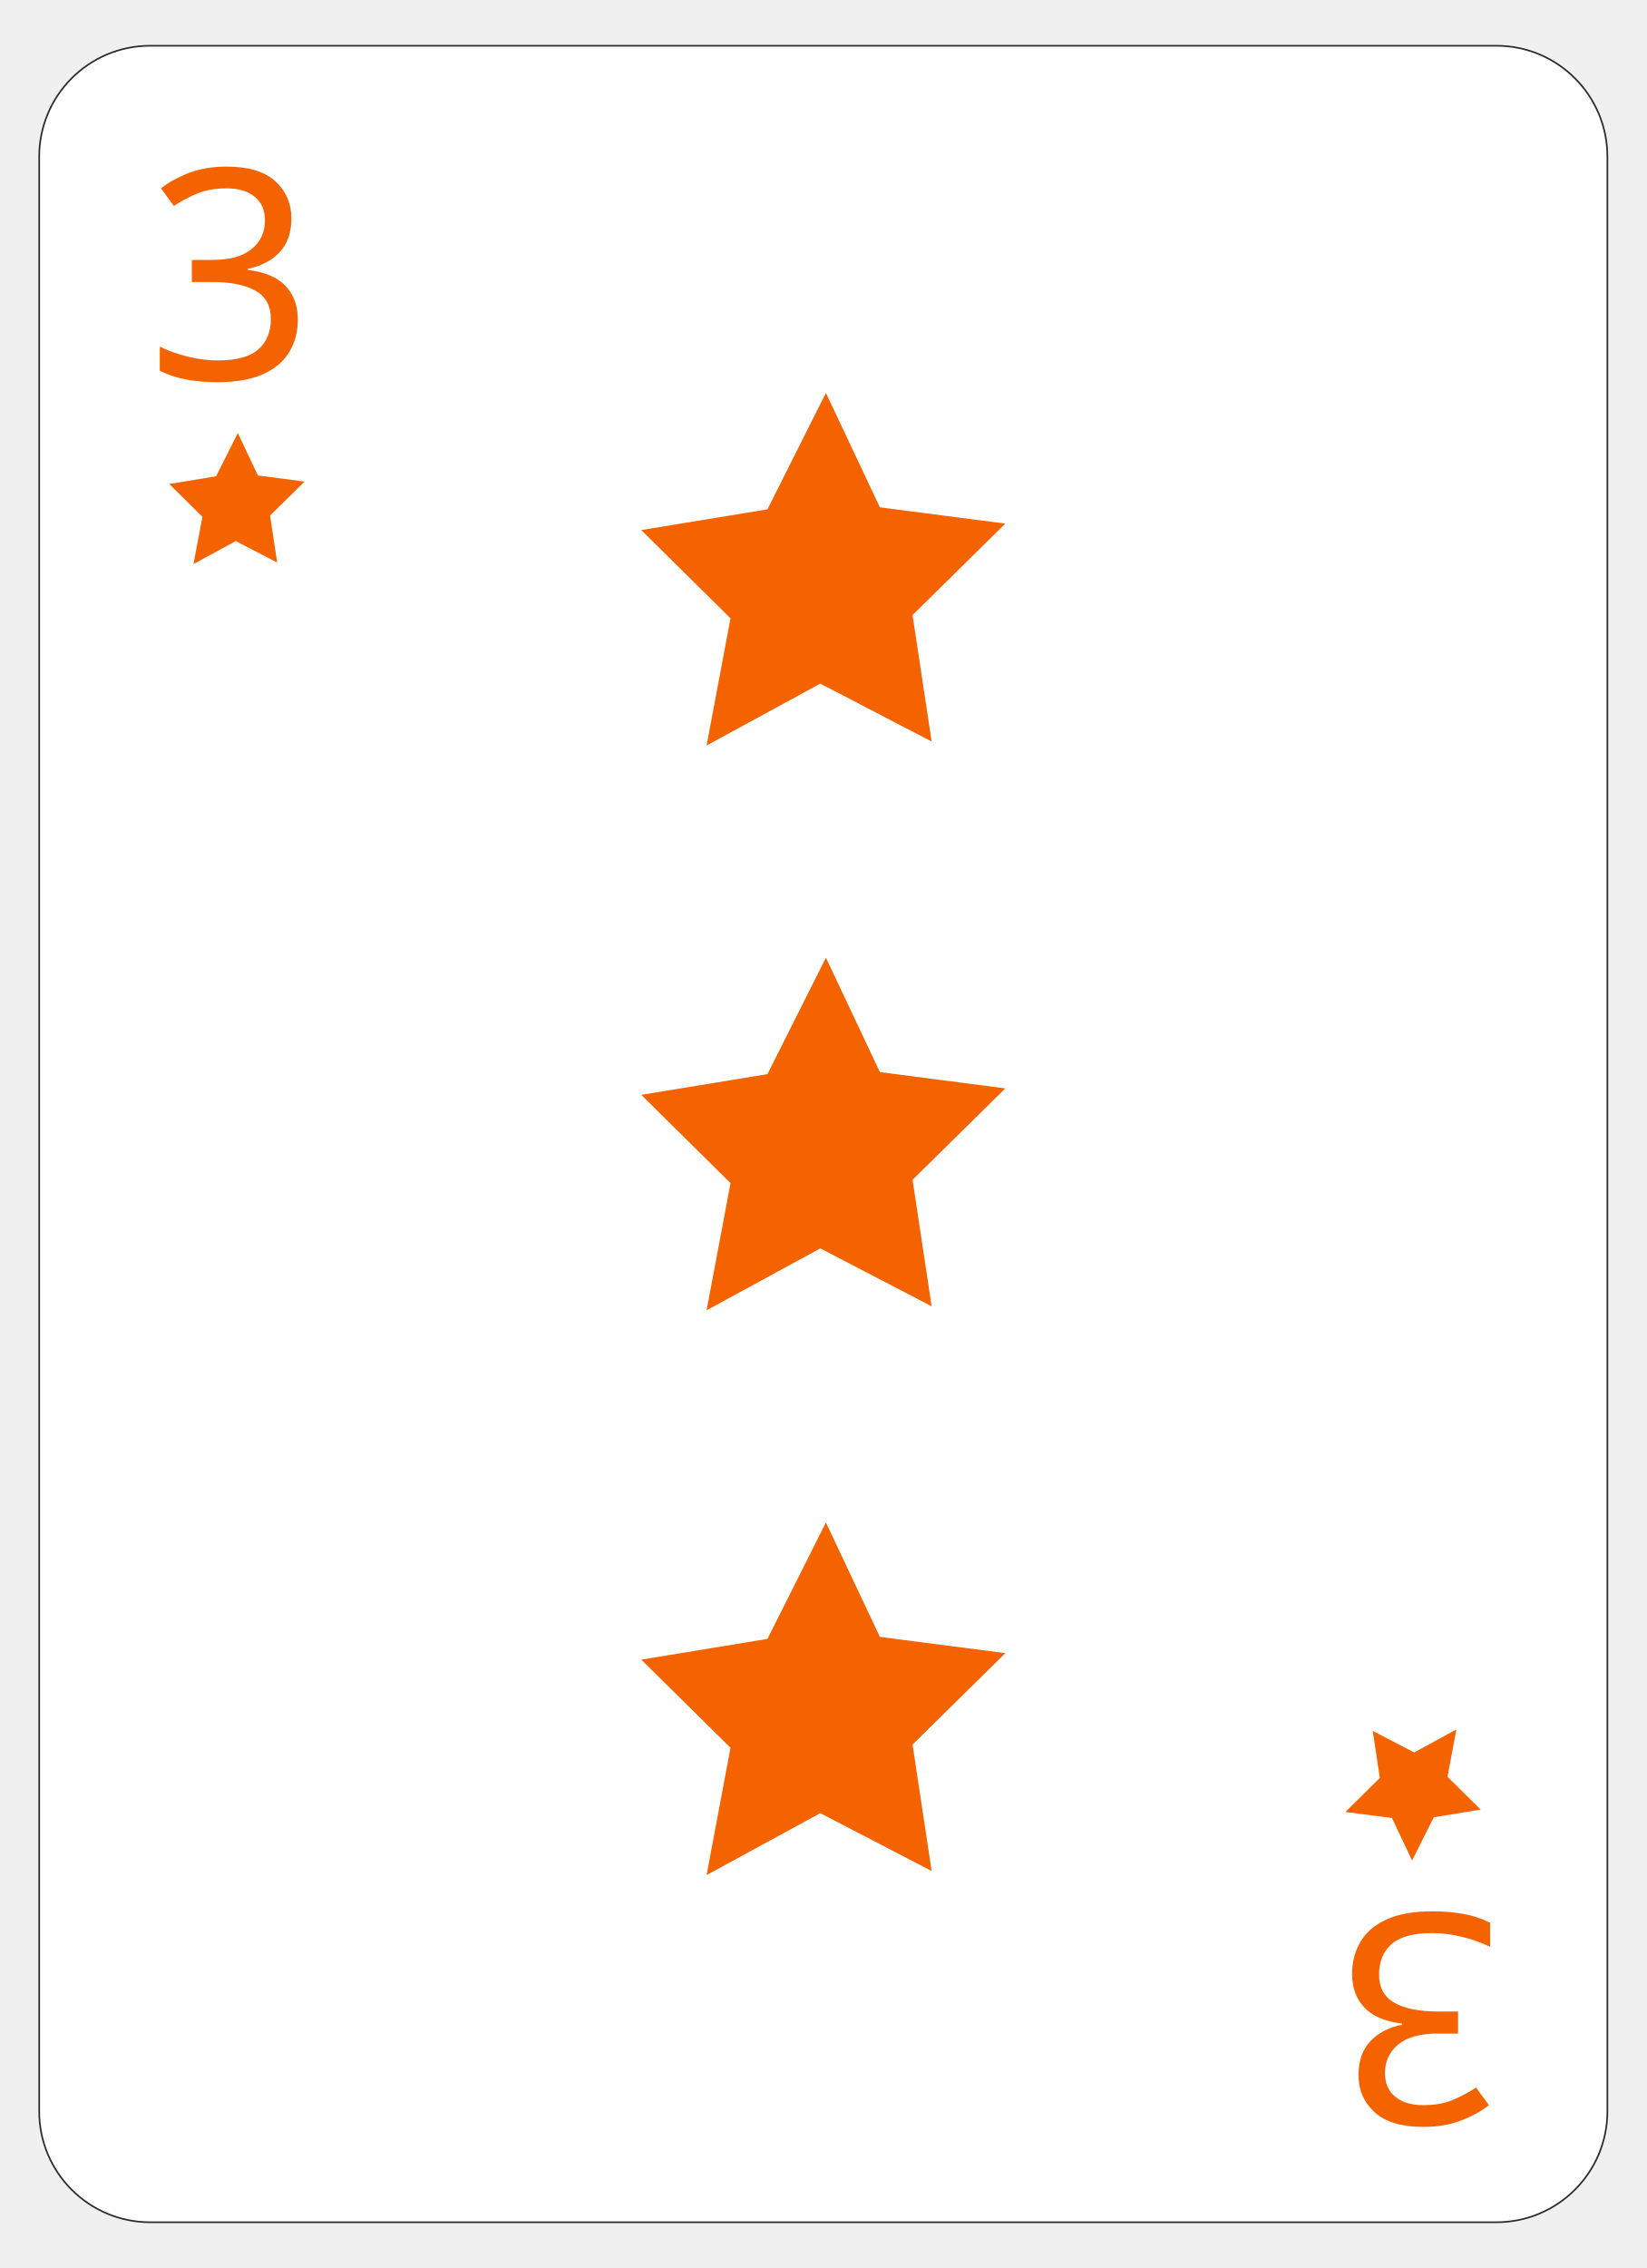
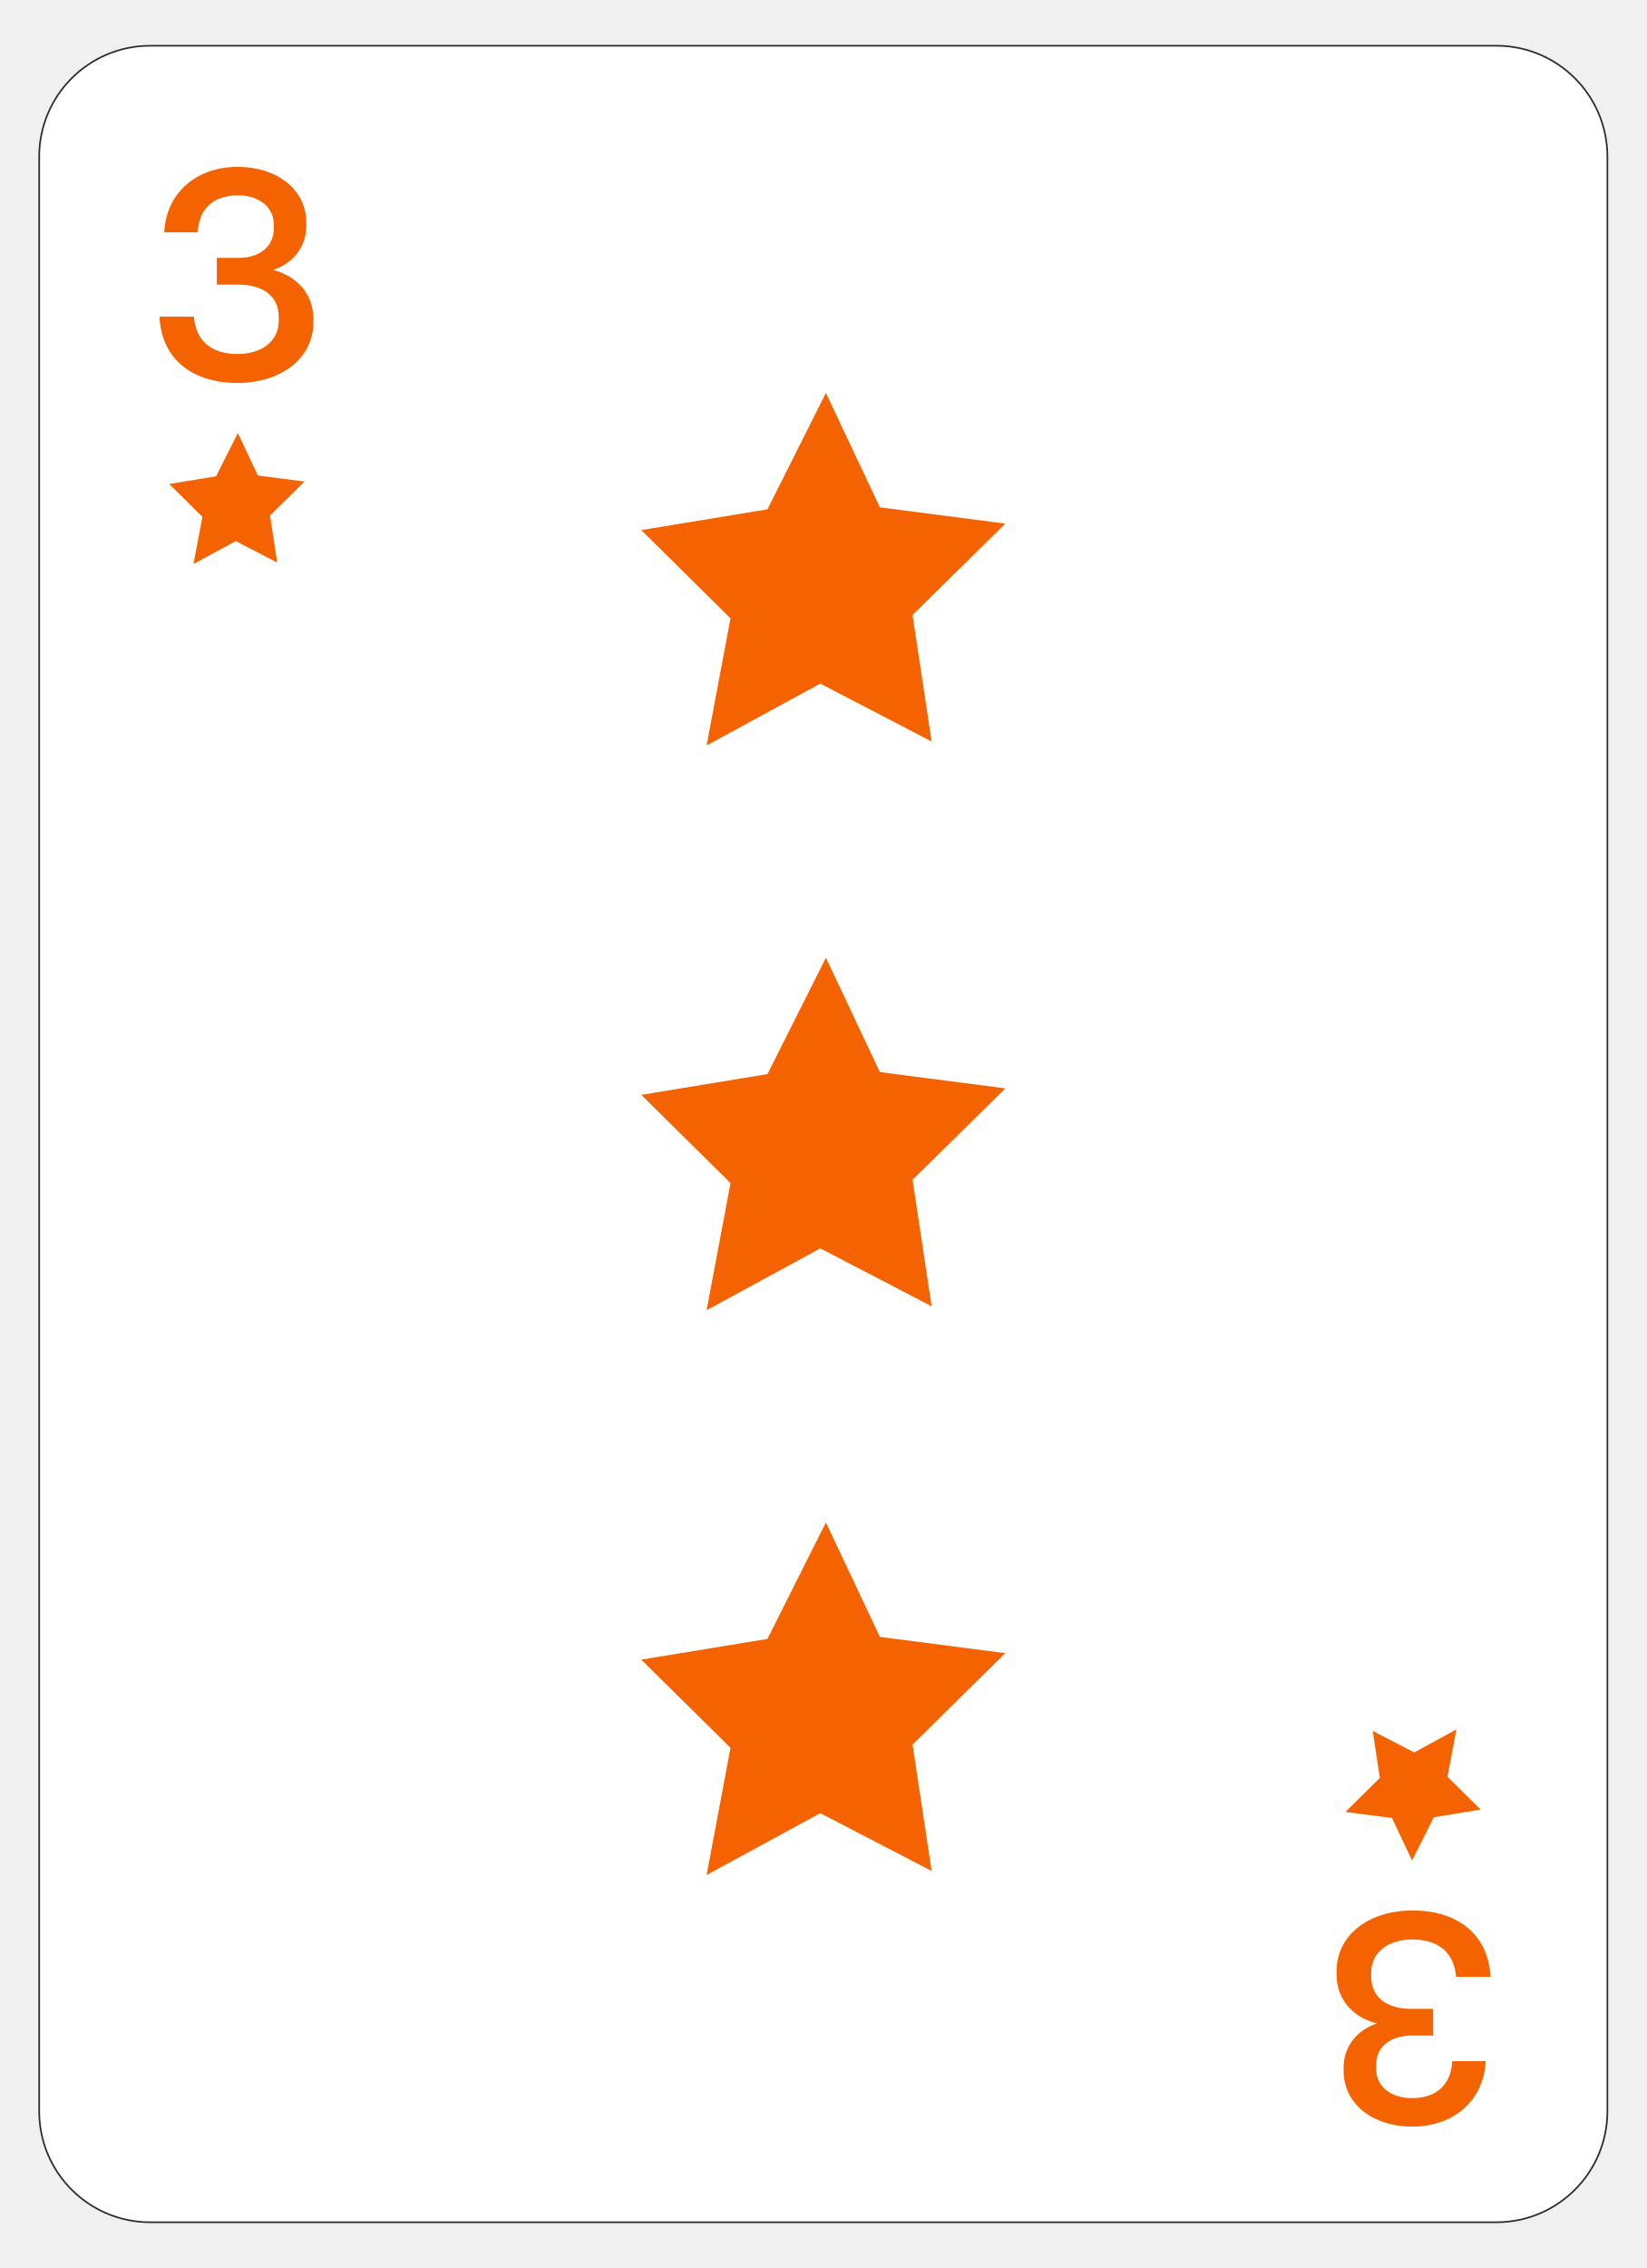
<svg xmlns="http://www.w3.org/2000/svg" viewBox="0 0 252 347">
  <defs>
-     <style>.cls-1{fill:#fff;stroke:#2b2b2b;stroke-miterlimit:10;stroke-width:.25px;}.cls-2{font-family:ElzaText-Medium, 'Elza Text';font-size:44.94px;font-weight:500;}.cls-2,.cls-3{fill:#f46300;}.cls-3{stroke-width:0px;}</style>
+     <style>.cls-1{fill:#fff;stroke:#2b2b2b;stroke-miterlimit:10;stroke-width:.25px;}.cls-2{fill:#f46300;stroke-width:0px;}</style>
  </defs>
  <g id="Layer_2">
    <rect class="cls-1" x="6" y="7" width="240" height="333" rx="16.98" ry="16.98" />
  </g>
  <g id="Layer_3">
-     <text class="cls-2" transform="translate(22.44 58.02)">
-       <tspan x="0" y="0">3</tspan>
-     </text>
-     <polygon class="cls-3" points="39.47 72.75 46.61 73.68 41.33 78.88 42.42 86.07 36.08 82.78 29.61 86.3 30.98 79.07 25.9 74.05 33.07 72.87 36.4 66.25 39.47 72.75" />
-     <polygon class="cls-3" points="134.66 164.03 153.86 166.52 139.66 180.51 142.58 199.86 125.54 191 108.14 200.47 111.8 181.01 98.14 167.51 117.45 164.34 126.4 146.53 134.66 164.03" />
-     <polygon class="cls-3" points="134.66 77.62 153.86 80.11 139.66 94.1 142.58 113.45 125.54 104.59 108.14 114.06 111.8 94.6 98.14 81.1 117.45 77.93 126.4 60.12 134.66 77.62" />
-     <polygon class="cls-3" points="134.66 250.44 153.86 252.93 139.66 266.92 142.58 286.26 125.54 277.41 108.14 286.88 111.8 267.41 98.14 253.92 117.45 250.75 126.4 232.94 134.66 250.44" />
-     <text class="cls-2" transform="translate(230.07 292.88) rotate(-180)">
-       <tspan x="0" y="0">3</tspan>
-     </text>
-     <polygon class="cls-3" points="213.03 278.15 205.9 277.23 211.17 272.02 210.09 264.83 216.43 268.12 222.89 264.6 221.53 271.84 226.61 276.86 219.43 278.04 216.11 284.66 213.03 278.15" />
+     <path class="cls-2" d="m24.41,48.45h5.26c.31,3.73,2.7,5.71,6.7,5.71,3.64,0,6.29-1.93,6.29-5.08v-.63c0-3.19-2.52-4.9-6.11-4.9h-3.37v-4.09h3.33c3.01,0,5.39-1.57,5.39-4.49v-.63c0-2.65-2.25-4.45-5.44-4.45-3.78,0-6.02,2.02-6.2,5.66h-5.12c.27-6.02,4.9-10.02,11.23-10.02,5.98,0,10.51,3.42,10.51,8.54v.49c0,3.24-2.07,5.75-5.08,6.74,3.51.9,6.16,3.55,6.16,7.5v.49c0,5.53-4.9,9.3-11.64,9.3-7.1,0-11.64-3.86-11.91-10.16Z" />
+     <polygon class="cls-2" points="39.47 72.75 46.61 73.68 41.33 78.88 42.42 86.07 36.08 82.78 29.61 86.3 30.98 79.07 25.9 74.05 33.07 72.87 36.4 66.25 39.47 72.75" />
+     <polygon class="cls-2" points="134.66 164.03 153.86 166.52 139.66 180.51 142.58 199.86 125.54 191 108.14 200.47 111.8 181.01 98.14 167.51 117.45 164.34 126.4 146.53 134.66 164.03" />
+     <polygon class="cls-2" points="134.66 77.62 153.86 80.11 139.66 94.1 142.58 113.45 125.54 104.59 108.14 114.06 111.8 94.6 98.14 81.1 117.45 77.93 126.4 60.12 134.66 77.62" />
+     <polygon class="cls-2" points="134.66 250.44 153.86 252.93 139.66 266.92 142.58 286.26 125.54 277.41 108.14 286.88 111.8 267.41 98.14 253.92 117.45 250.75 126.4 232.94 134.66 250.44" />
+     <path class="cls-2" d="m228.1,302.45h-5.26c-.31-3.73-2.7-5.71-6.7-5.71-3.64,0-6.29,1.93-6.29,5.08v.63c0,3.19,2.52,4.9,6.11,4.9h3.37v4.09h-3.33c-3.01,0-5.39,1.57-5.39,4.49v.63c0,2.65,2.25,4.45,5.44,4.45,3.77,0,6.02-2.02,6.2-5.66h5.12c-.27,6.02-4.9,10.02-11.23,10.02-5.98,0-10.51-3.42-10.51-8.54v-.5c0-3.24,2.07-5.75,5.08-6.74-3.51-.9-6.16-3.55-6.16-7.5v-.49c0-5.53,4.9-9.3,11.64-9.3,7.1,0,11.64,3.86,11.91,10.16Z" />
+     <polygon class="cls-2" points="213.03 278.15 205.9 277.23 211.17 272.02 210.09 264.83 216.43 268.12 222.89 264.6 221.53 271.84 226.61 276.86 219.43 278.04 216.11 284.66 213.03 278.15" />
  </g>
</svg>
